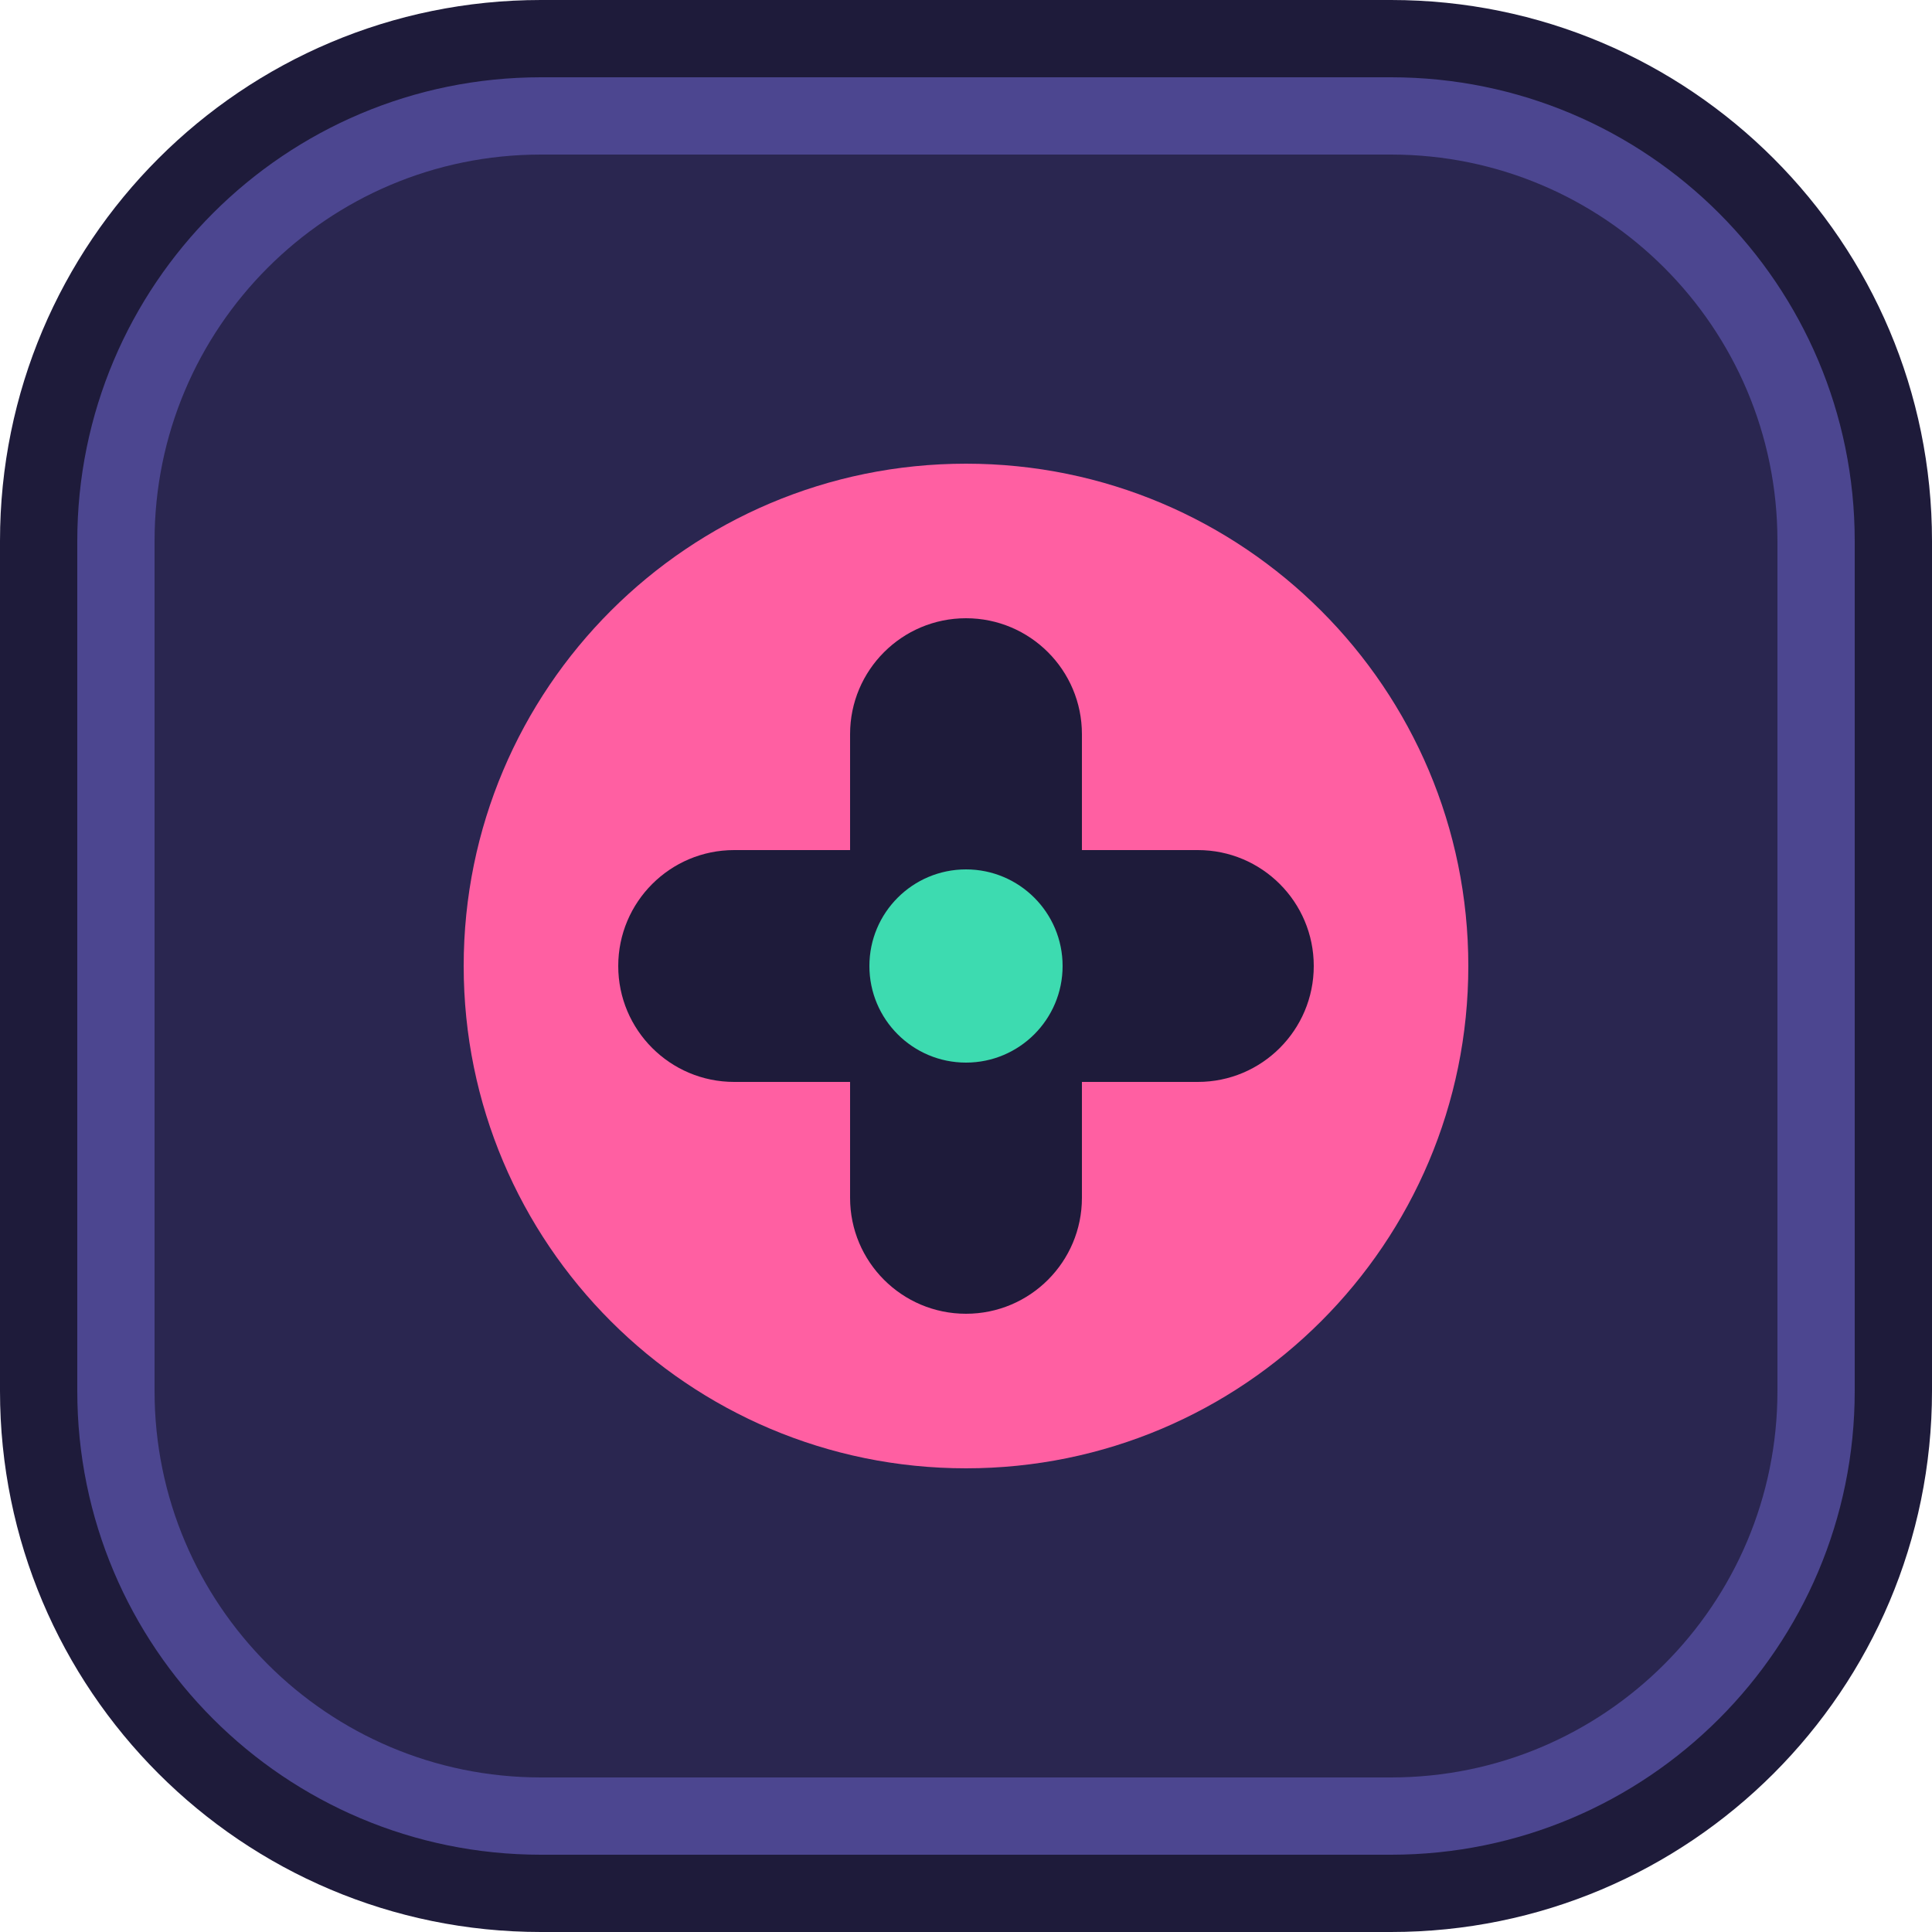
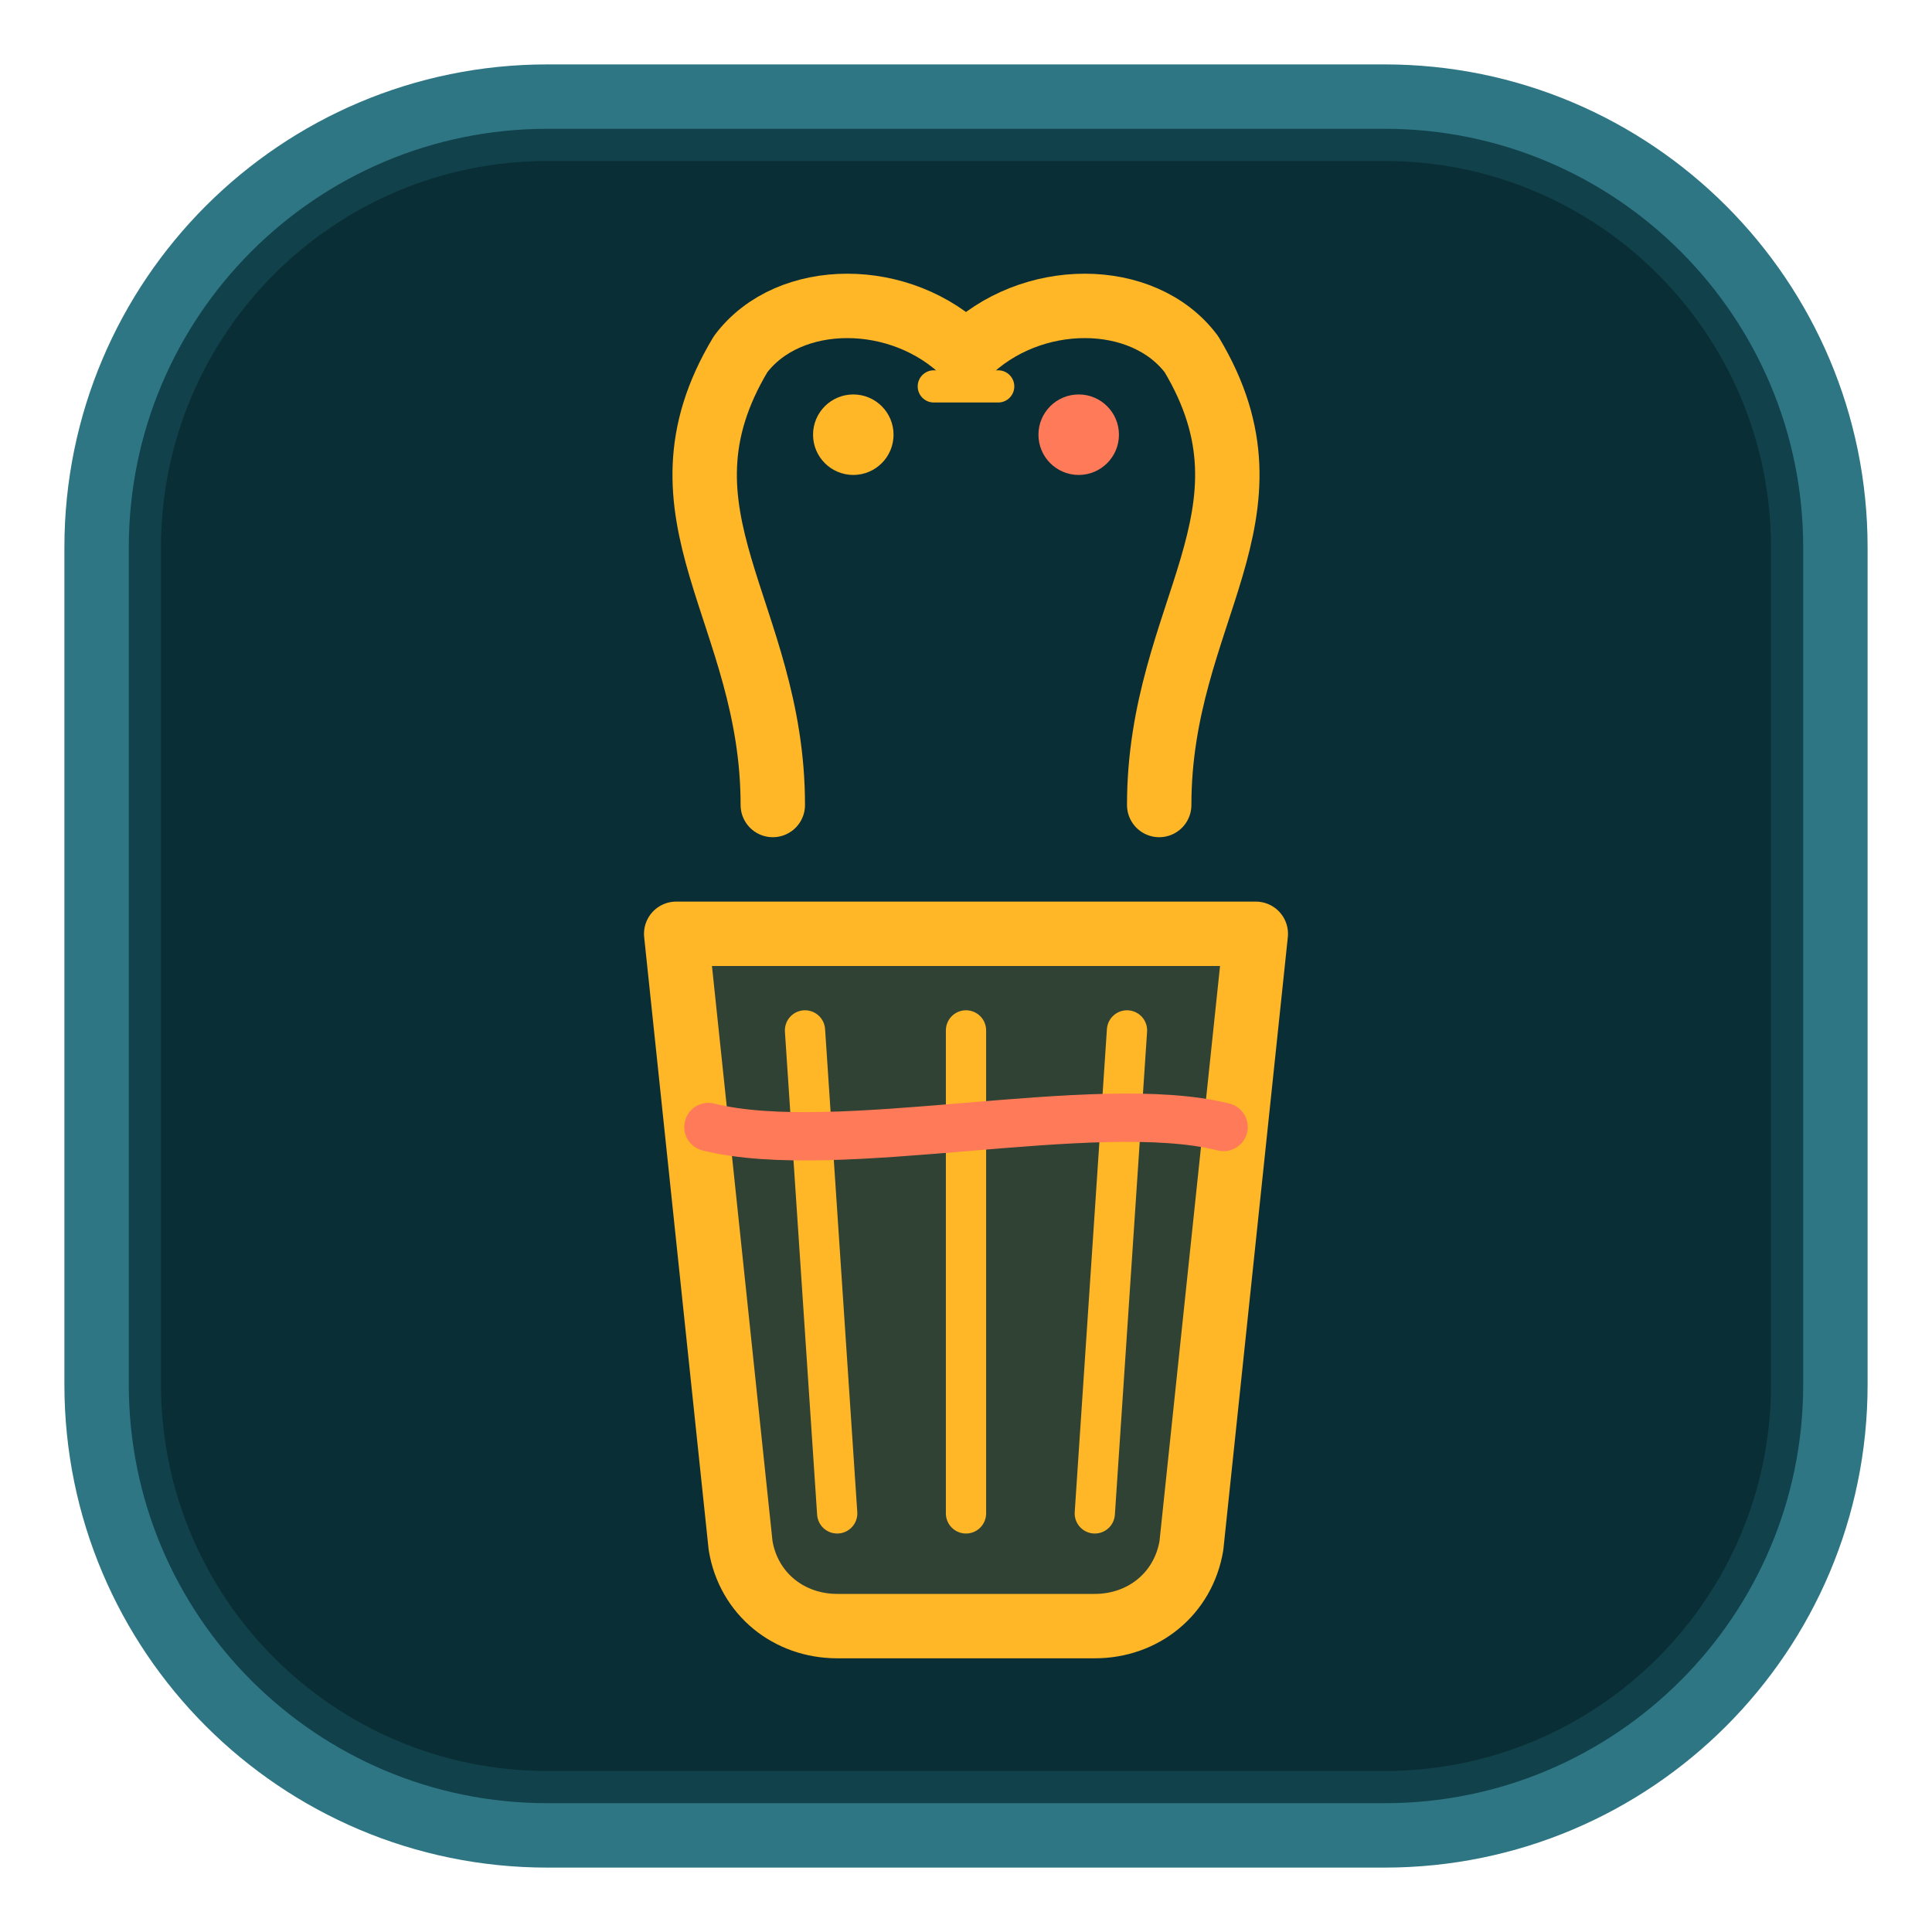
- <svg xmlns="http://www.w3.org/2000/svg" viewBox="0 0 100 100">
-   <rect width="100" height="100" rx="28" fill="#1E1B3A" />
-   <rect x="6" y="6" width="88" height="88" rx="22" fill="#2A2650" stroke="#4C4690" stroke-width="4" />
-   <circle cx="50" cy="50" r="26" fill="#FF5FA2" />
-   <rect x="44" y="32" width="12" height="36" rx="6" fill="#1E1B3A" />
-   <rect x="32" y="44" width="36" height="12" rx="6" fill="#1E1B3A" />
-   <circle cx="50" cy="50" r="5" fill="#3DDBB0" />
+ <svg xmlns="http://www.w3.org/2000/svg" viewBox="0 0 120 120" width="100%" height="100%" fill="none">
+   <rect x="6" y="6" width="108" height="108" rx="28" fill="#11414B" stroke="#2F7684" stroke-width="4" />
+   <rect x="10" y="10" width="100" height="100" rx="24" fill="#0A2E36" />
+   <path d="M42 58 L46 96 C46.5 99 49 101 52 101 L68 101 C71 101 73.5 99 74 96 L78 58 Z" fill="#FFB627" fill-opacity="0.15" stroke="#FFB627" stroke-width="4" stroke-linejoin="round" />
+   <line x1="50" y1="64" x2="52" y2="94" stroke="#FFB627" stroke-width="2.5" stroke-linecap="round" />
+   <line x1="60" y1="64" x2="60" y2="94" stroke="#FFB627" stroke-width="2.5" stroke-linecap="round" />
+   <line x1="70" y1="64" x2="68" y2="94" stroke="#FFB627" stroke-width="2.5" stroke-linecap="round" />
+   <path d="M44 70 C52 72 68 68 76 70" stroke="#FF7A59" stroke-width="3" stroke-linecap="round" />
+   <path d="M48 50 C48 38 40 32 46 22 C49 18 56 18 60 22 C64 18 71 18 74 22 C80 32 72 38 72 50" stroke="#FFB627" stroke-width="4" stroke-linecap="round" stroke-linejoin="round" />
+   <circle cx="53" cy="27" r="2.5" fill="#FFB627" />
+   <circle cx="67" cy="27" r="2.5" fill="#FF7A59" />
+   <path d="M58 24 L62 24" stroke="#FFB627" stroke-width="2" stroke-linecap="round" />
</svg>
